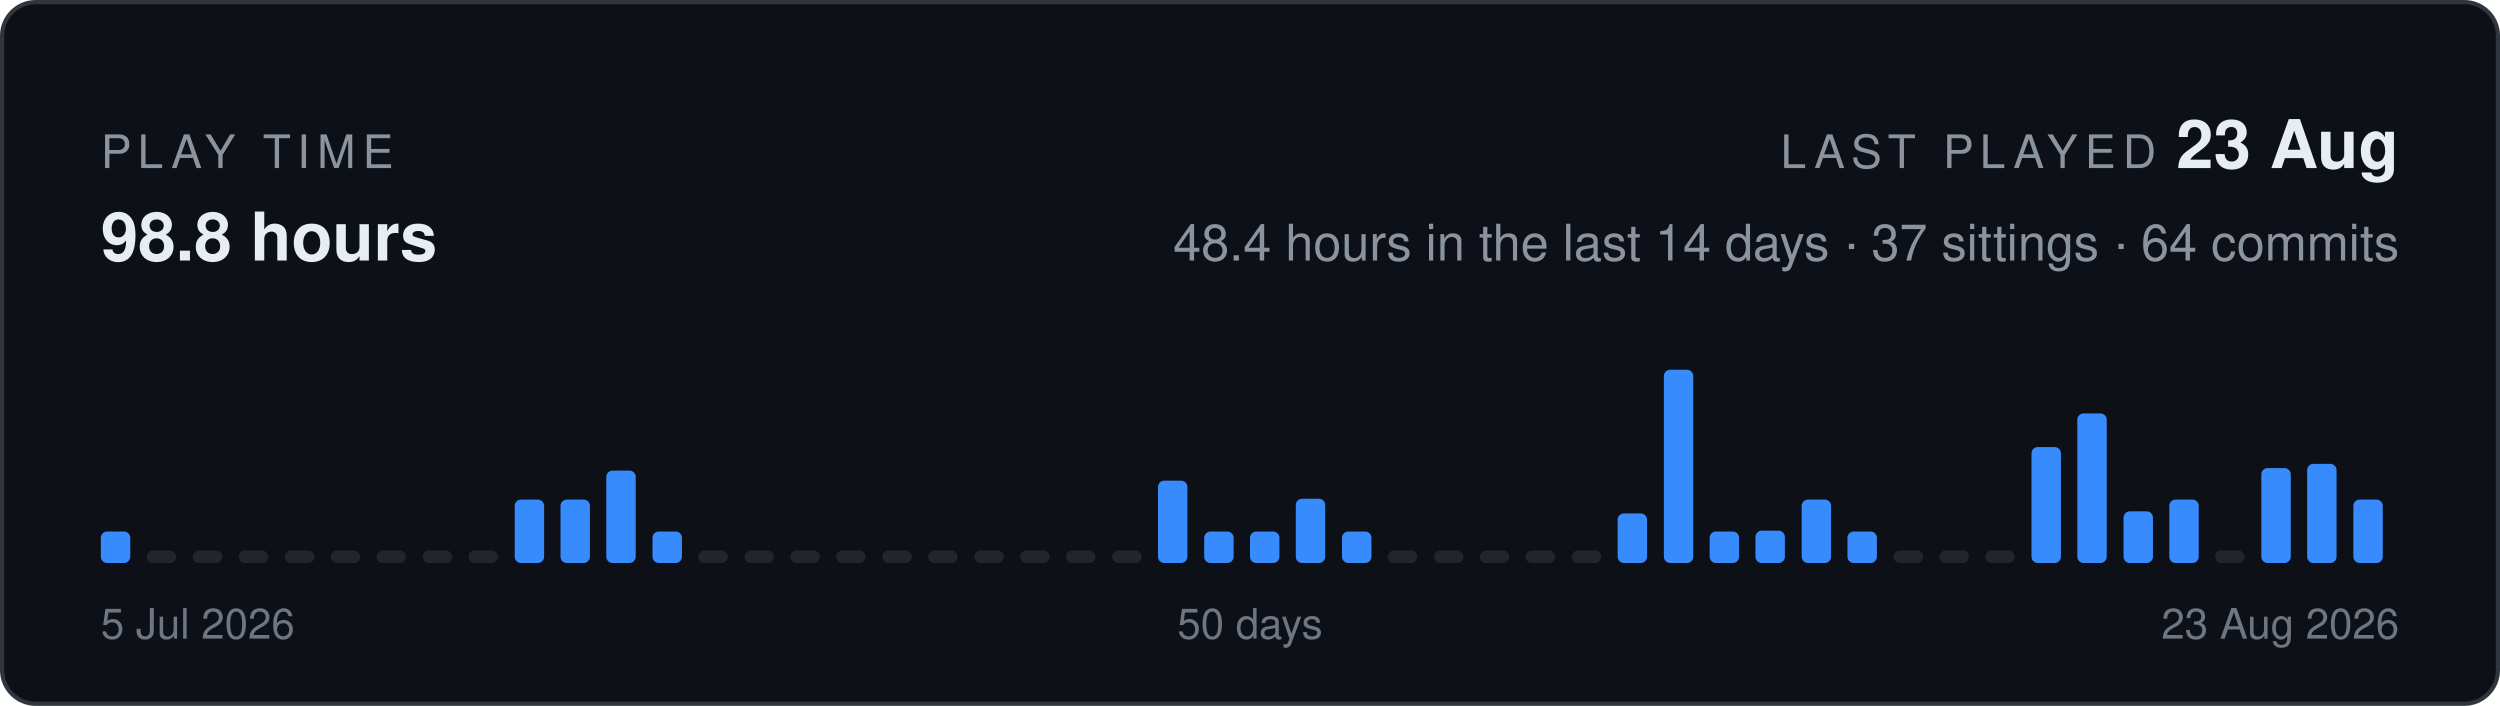
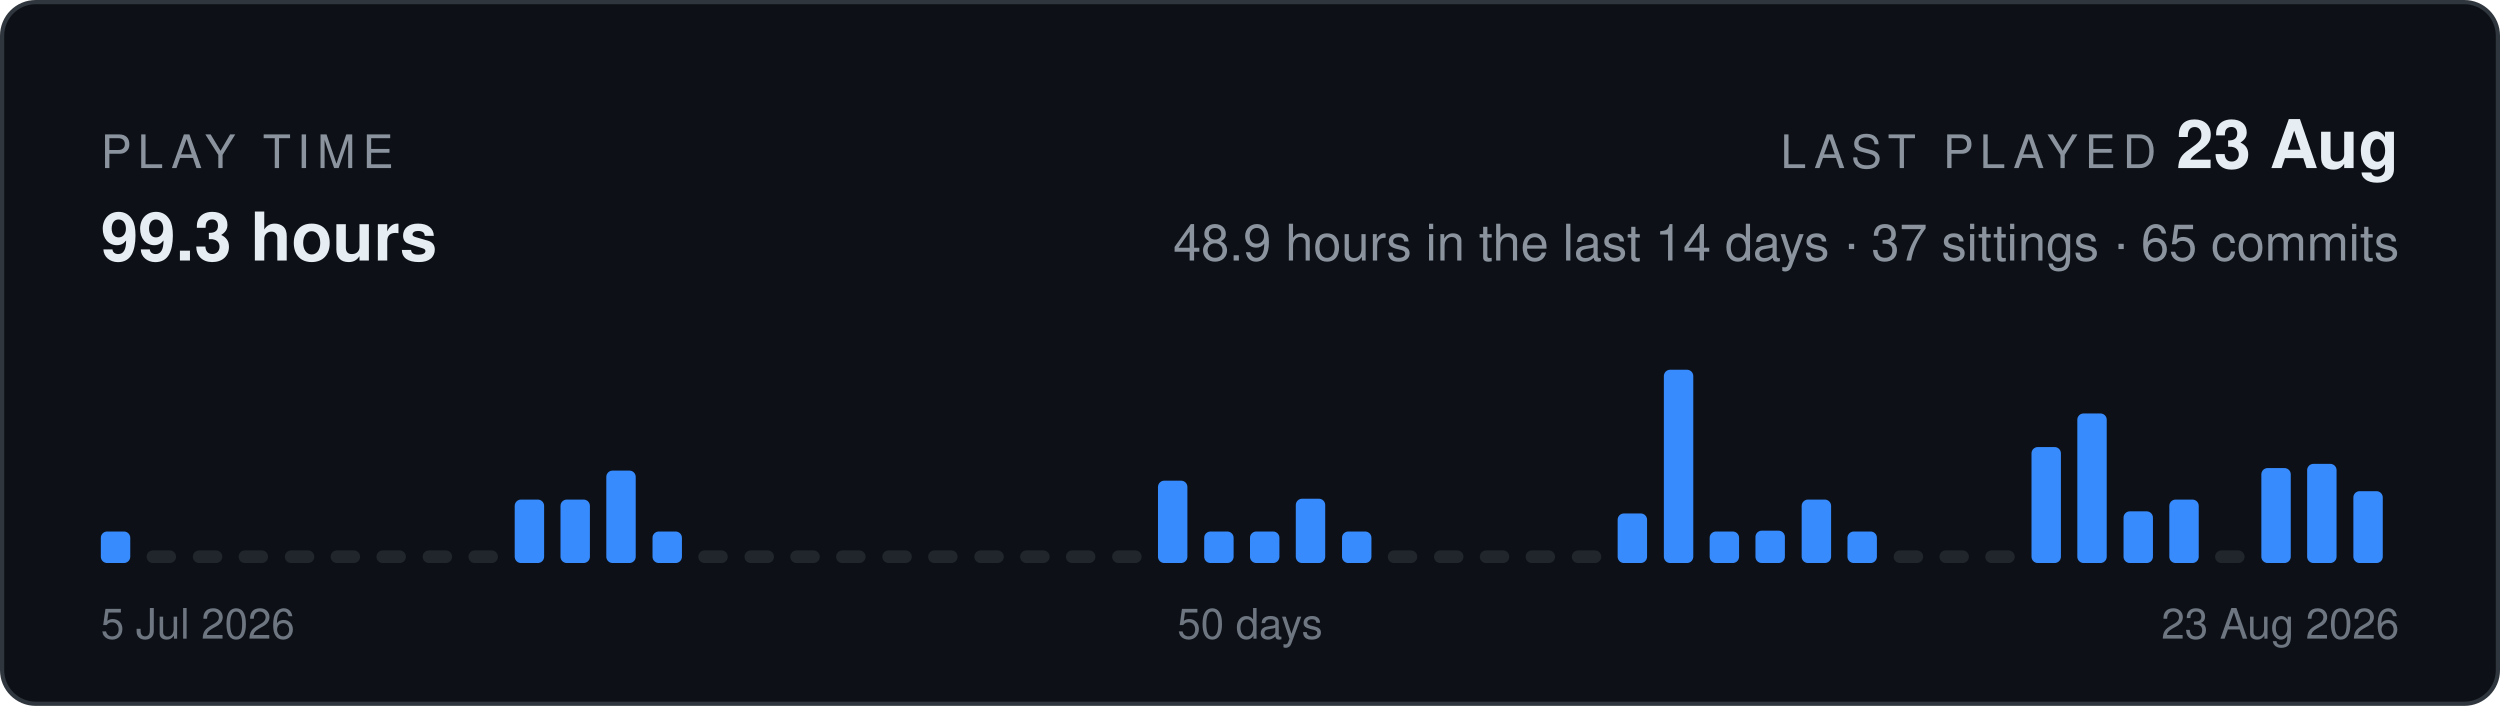
- <svg xmlns="http://www.w3.org/2000/svg" width="595" height="168" viewBox="0 0 595 168" role="img" aria-label="Play time: 98.8 hours over 64 commits, last played 23 Aug">
+ <svg xmlns="http://www.w3.org/2000/svg" width="595" height="168" viewBox="0 0 595 168" role="img" aria-label="Play time: 99.3 hours over 65 commits, last played 23 Aug">
  <style>
    .card { fill: #0d1117; stroke: #30363d }
    text { font-family: -apple-system, BlinkMacSystemFont, "Segoe UI", Helvetica, Arial, sans-serif }
    .label { font-size: 11px; letter-spacing: 1.7px; fill: #8b949e }
    .stat { font-size: 16px; font-weight: 600; letter-spacing: normal; fill: #e6edf3 }
    .note { font-size: 12px; fill: #8b949e }
    .axis { font-size: 10px; fill: #6e7681 }
    .bar { fill: #388bfd }
    .bar-quiet { fill: #21262d }
  </style>
  <rect class="card" x="0.5" y="0.5" width="594" height="167" rx="8" />
  <text class="label" x="24" y="40">PLAY TIME</text>
-   <text class="stat" x="24" y="62">98.8 hours</text>
+   <text class="stat" x="24" y="62">99.3 hours</text>
  <text class="label" x="571" y="40" text-anchor="end">LAST PLAYED <tspan class="stat">23 Aug</tspan>
  </text>
-   <text class="note" x="571" y="62" text-anchor="end">48.4 hours in the last 14 days   ·   37 sittings   ·   64 commits</text>
+   <text class="note" x="571" y="62" text-anchor="end">48.9 hours in the last 14 days   ·   37 sittings   ·   65 commits</text>
  <rect class="bar" x="24.0" y="126.5" width="7" height="7.5" rx="1.5" />
  <rect class="bar-quiet" x="34.9" y="131.0" width="7" height="3.0" rx="1.5" />
  <rect class="bar-quiet" x="45.9" y="131.0" width="7" height="3.0" rx="1.5" />
  <rect class="bar-quiet" x="56.8" y="131.0" width="7" height="3.0" rx="1.5" />
  <rect class="bar-quiet" x="67.8" y="131.0" width="7" height="3.0" rx="1.5" />
  <rect class="bar-quiet" x="78.7" y="131.0" width="7" height="3.0" rx="1.5" />
  <rect class="bar-quiet" x="89.6" y="131.0" width="7" height="3.0" rx="1.5" />
  <rect class="bar-quiet" x="100.6" y="131.0" width="7" height="3.0" rx="1.5" />
  <rect class="bar-quiet" x="111.5" y="131.0" width="7" height="3.0" rx="1.5" />
  <rect class="bar" x="122.5" y="118.9" width="7" height="15.1" rx="1.5" />
  <rect class="bar" x="133.4" y="118.9" width="7" height="15.1" rx="1.5" />
  <rect class="bar" x="144.3" y="112.0" width="7" height="22.0" rx="1.5" />
  <rect class="bar" x="155.3" y="126.5" width="7" height="7.5" rx="1.5" />
  <rect class="bar-quiet" x="166.2" y="131.0" width="7" height="3.0" rx="1.5" />
  <rect class="bar-quiet" x="177.2" y="131.0" width="7" height="3.0" rx="1.5" />
  <rect class="bar-quiet" x="188.1" y="131.0" width="7" height="3.0" rx="1.5" />
  <rect class="bar-quiet" x="199.0" y="131.0" width="7" height="3.0" rx="1.5" />
  <rect class="bar-quiet" x="210.0" y="131.0" width="7" height="3.0" rx="1.5" />
  <rect class="bar-quiet" x="220.9" y="131.0" width="7" height="3.0" rx="1.5" />
  <rect class="bar-quiet" x="231.9" y="131.0" width="7" height="3.0" rx="1.5" />
  <rect class="bar-quiet" x="242.8" y="131.0" width="7" height="3.0" rx="1.5" />
  <rect class="bar-quiet" x="253.7" y="131.0" width="7" height="3.0" rx="1.5" />
  <rect class="bar-quiet" x="264.7" y="131.0" width="7" height="3.0" rx="1.5" />
  <rect class="bar" x="275.6" y="114.4" width="7" height="19.6" rx="1.5" />
  <rect class="bar" x="286.6" y="126.5" width="7" height="7.5" rx="1.5" />
  <rect class="bar" x="297.5" y="126.5" width="7" height="7.5" rx="1.5" />
  <rect class="bar" x="308.4" y="118.7" width="7" height="15.3" rx="1.5" />
  <rect class="bar" x="319.4" y="126.5" width="7" height="7.5" rx="1.5" />
  <rect class="bar-quiet" x="330.3" y="131.0" width="7" height="3.0" rx="1.5" />
  <rect class="bar-quiet" x="341.3" y="131.0" width="7" height="3.0" rx="1.5" />
  <rect class="bar-quiet" x="352.2" y="131.0" width="7" height="3.0" rx="1.5" />
  <rect class="bar-quiet" x="363.1" y="131.0" width="7" height="3.0" rx="1.5" />
  <rect class="bar-quiet" x="374.1" y="131.0" width="7" height="3.0" rx="1.5" />
  <rect class="bar" x="385.0" y="122.2" width="7" height="11.8" rx="1.5" />
  <rect class="bar" x="396.0" y="88.0" width="7" height="46.0" rx="1.5" />
  <rect class="bar" x="406.9" y="126.5" width="7" height="7.5" rx="1.5" />
  <rect class="bar" x="417.8" y="126.3" width="7" height="7.7" rx="1.5" />
  <rect class="bar" x="428.8" y="118.9" width="7" height="15.1" rx="1.5" />
  <rect class="bar" x="439.7" y="126.5" width="7" height="7.5" rx="1.5" />
  <rect class="bar-quiet" x="450.7" y="131.0" width="7" height="3.0" rx="1.5" />
  <rect class="bar-quiet" x="461.6" y="131.0" width="7" height="3.0" rx="1.5" />
  <rect class="bar-quiet" x="472.5" y="131.0" width="7" height="3.0" rx="1.5" />
  <rect class="bar" x="483.5" y="106.4" width="7" height="27.6" rx="1.5" />
  <rect class="bar" x="494.4" y="98.4" width="7" height="35.6" rx="1.5" />
  <rect class="bar" x="505.4" y="121.7" width="7" height="12.3" rx="1.5" />
  <rect class="bar" x="516.3" y="118.9" width="7" height="15.1" rx="1.5" />
  <rect class="bar-quiet" x="527.2" y="131.0" width="7" height="3.0" rx="1.5" />
  <rect class="bar" x="538.2" y="111.4" width="7" height="22.6" rx="1.5" />
  <rect class="bar" x="549.1" y="110.4" width="7" height="23.6" rx="1.5" />
-   <rect class="bar" x="560.1" y="118.9" width="7" height="15.1" rx="1.5" />
+   <rect class="bar" x="560.1" y="116.9" width="7" height="17.1" rx="1.5" />
  <text class="axis" x="24" y="152">5 Jul 2026</text>
  <text class="axis" x="297.5" y="152" text-anchor="middle">50 days</text>
  <text class="axis" x="571" y="152" text-anchor="end">23 Aug 2026</text>
</svg>
